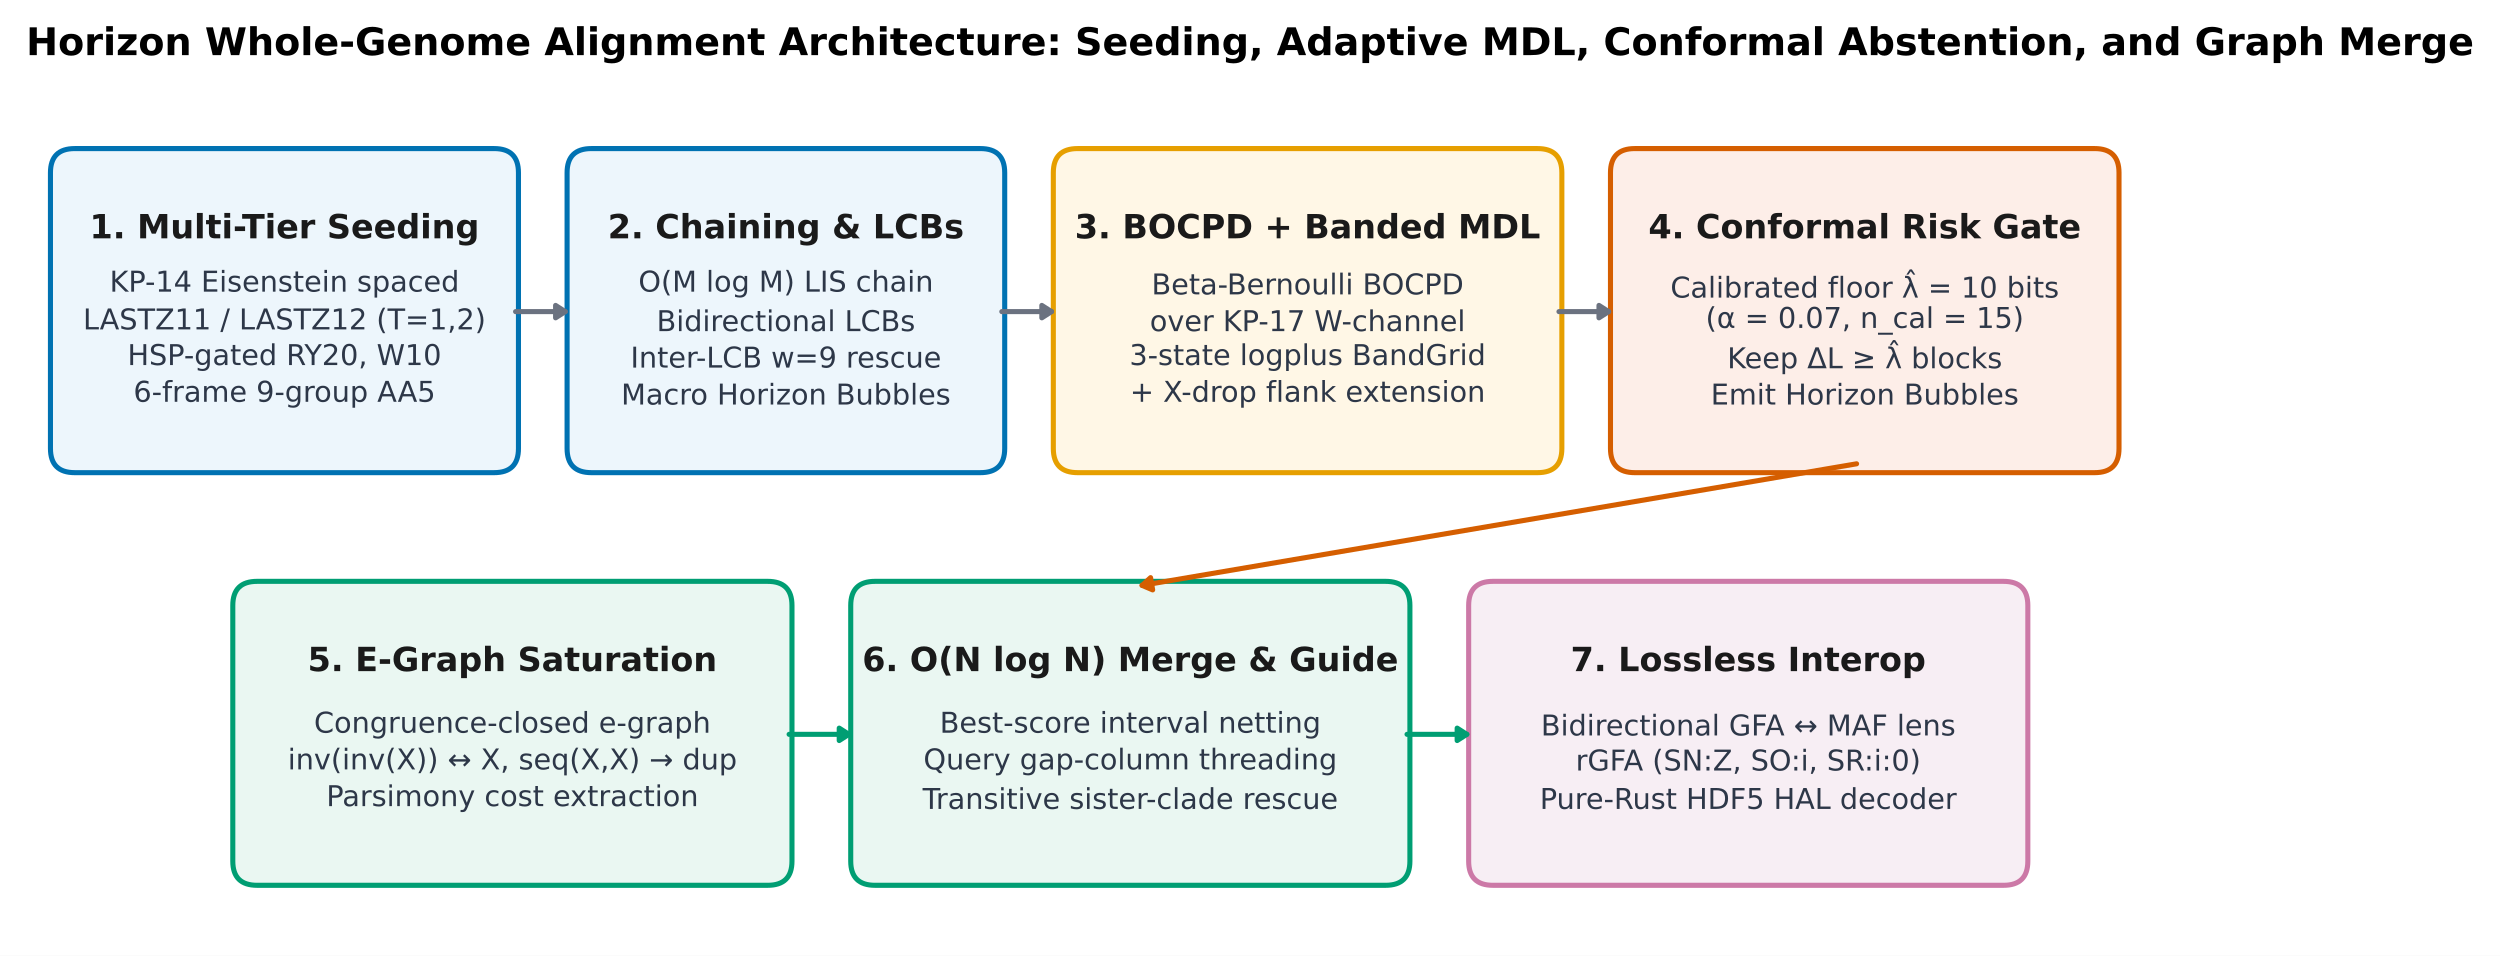
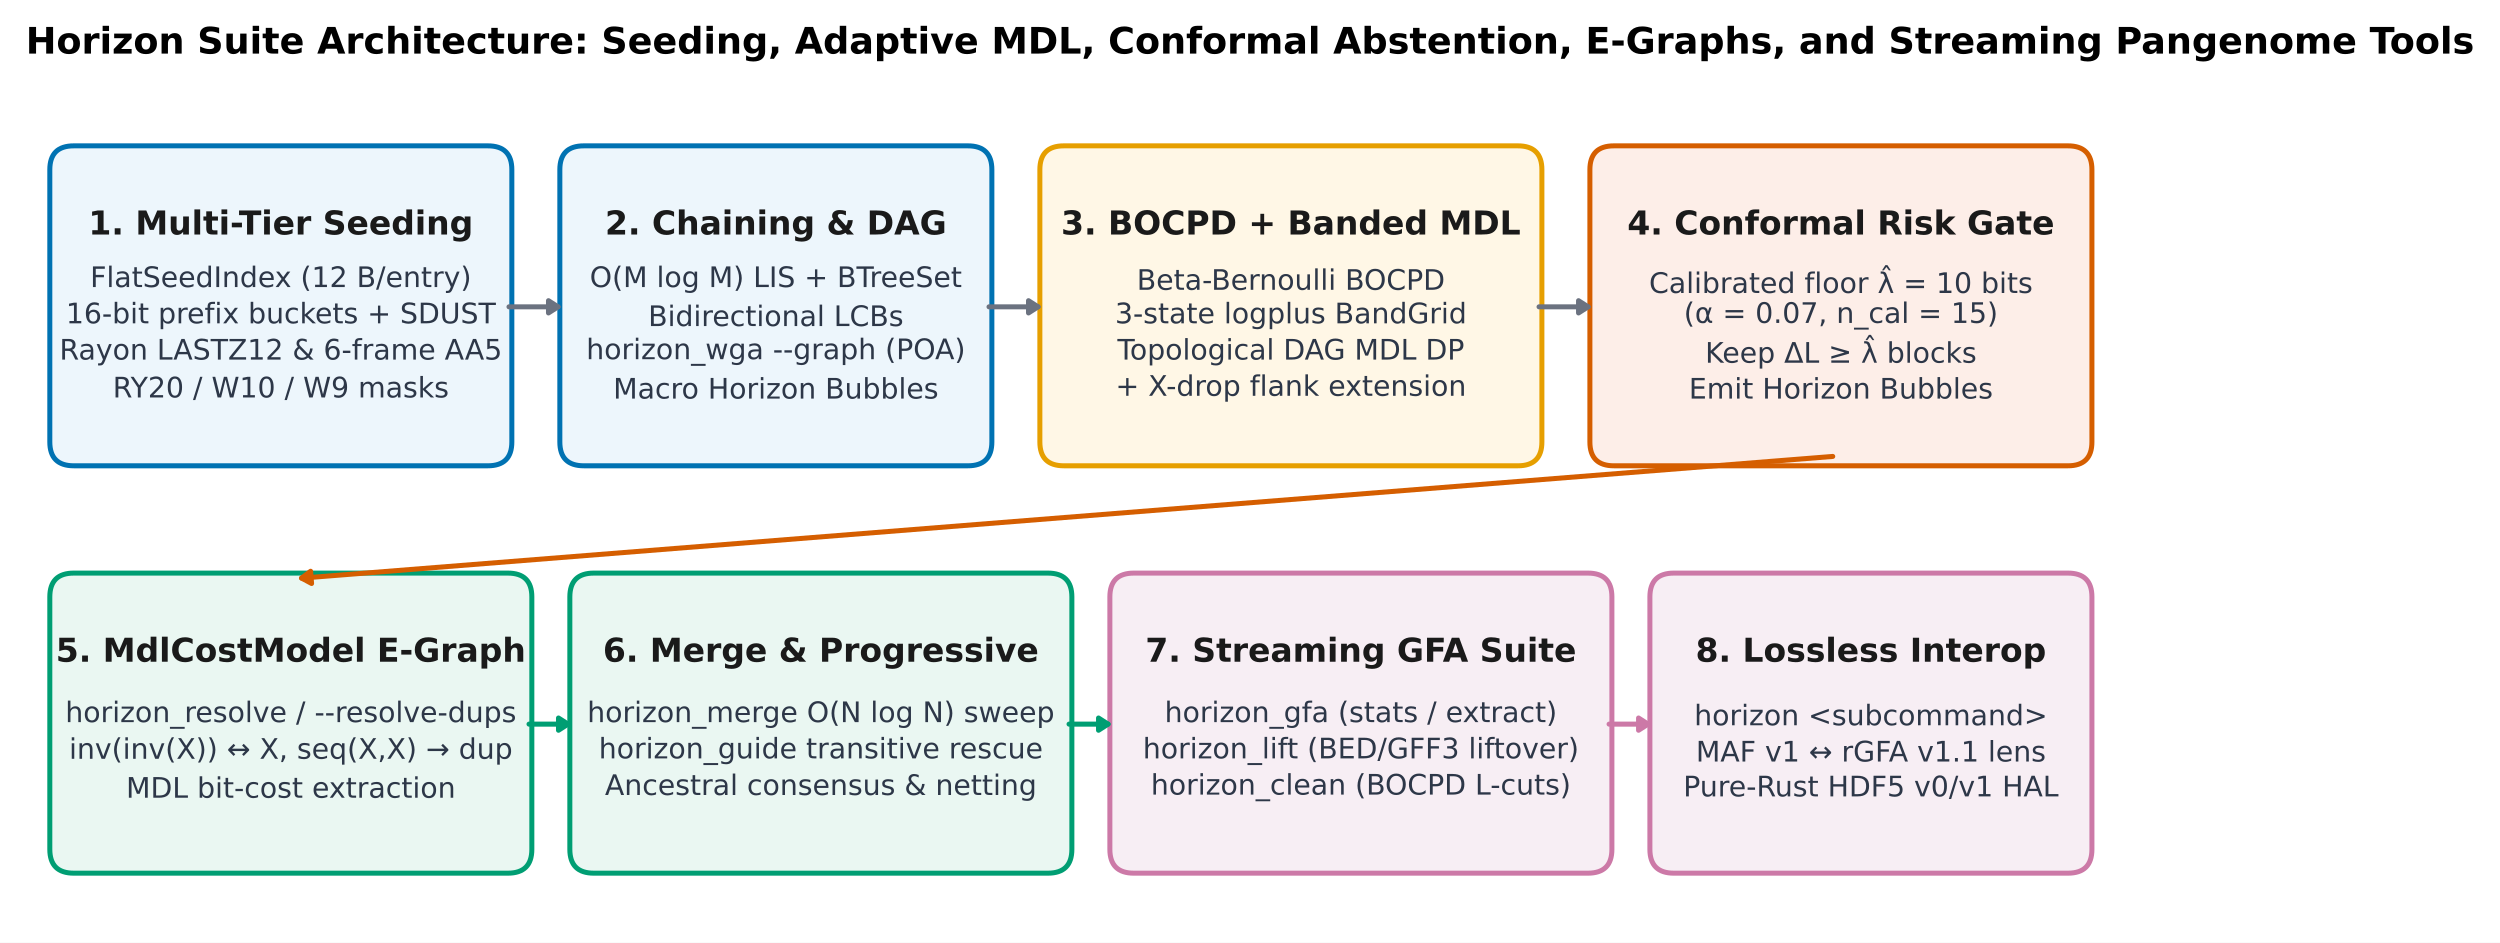
- <svg xmlns="http://www.w3.org/2000/svg" width="688.548pt" height="263.226pt" viewBox="0 0 688.548 263.226" version="1.1">
+ <svg xmlns="http://www.w3.org/2000/svg" width="697.464pt" height="262.998pt" viewBox="0 0 697.464 262.998" version="1.1">
  <defs>
    <style type="text/css">*{stroke-linejoin: round; stroke-linecap: butt}</style>
  </defs>
  <g id="figure_1">
    <g id="patch_1">
-       <path d="M 0 263.226  L 688.548 263.226  L 688.548 0  L 0 0  z " style="fill: #ffffff" />
+       <path d="M 0 262.998  L 697.464 262.998  L 697.464 0  L 0 0  z " style="fill: #ffffff" />
    </g>
    <g id="axes_1">
      <g id="patch_2">
-         <path d="M 20.592 130.178  L 136.098 130.178  Q 142.794 130.178 142.794 123.525  L 142.794 47.572  Q 142.794 40.919 136.098 40.919  L 20.592 40.919  Q 13.896 40.919 13.896 47.572  L 13.896 123.525  Q 13.896 130.178 20.592 130.178  z " clip-path="url(#pe5eae5ffbd)" style="fill: #edf6fc; stroke: #0072b2; stroke-width: 1.4; stroke-linejoin: miter" />
+         <path d="M 20.592 129.95  L 136.098 129.95  Q 142.794 129.95 142.794 123.297  L 142.794 47.344  Q 142.794 40.691 136.098 40.691  L 20.592 40.691  Q 13.896 40.691 13.896 47.344  L 13.896 123.297  Q 13.896 129.95 20.592 129.95  z " clip-path="url(#p9441edadda)" style="fill: #edf6fc; stroke: #0072b2; stroke-width: 1.4; stroke-linejoin: miter" />
      </g>
      <g id="patch_3">
-         <path d="M 162.882 130.178  L 270.018 130.178  Q 276.714 130.178 276.714 123.525  L 276.714 47.572  Q 276.714 40.919 270.018 40.919  L 162.882 40.919  Q 156.186 40.919 156.186 47.572  L 156.186 123.525  Q 156.186 130.178 162.882 130.178  z " clip-path="url(#pe5eae5ffbd)" style="fill: #edf6fc; stroke: #0072b2; stroke-width: 1.4; stroke-linejoin: miter" />
+         <path d="M 162.882 129.95  L 270.018 129.95  Q 276.714 129.95 276.714 123.297  L 276.714 47.344  Q 276.714 40.691 270.018 40.691  L 162.882 40.691  Q 156.186 40.691 156.186 47.344  L 156.186 123.297  Q 156.186 129.95 162.882 129.95  z " clip-path="url(#p9441edadda)" style="fill: #edf6fc; stroke: #0072b2; stroke-width: 1.4; stroke-linejoin: miter" />
      </g>
      <g id="patch_4">
-         <path d="M 296.802 130.178  L 423.468 130.178  Q 430.164 130.178 430.164 123.525  L 430.164 47.572  Q 430.164 40.919 423.468 40.919  L 296.802 40.919  Q 290.106 40.919 290.106 47.572  L 290.106 123.525  Q 290.106 130.178 296.802 130.178  z " clip-path="url(#pe5eae5ffbd)" style="fill: #fff7e6; stroke: #e69f00; stroke-width: 1.4; stroke-linejoin: miter" />
+         <path d="M 296.802 129.95  L 423.468 129.95  Q 430.164 129.95 430.164 123.297  L 430.164 47.344  Q 430.164 40.691 423.468 40.691  L 296.802 40.691  Q 290.106 40.691 290.106 47.344  L 290.106 123.297  Q 290.106 129.95 296.802 129.95  z " clip-path="url(#p9441edadda)" style="fill: #fff7e6; stroke: #e69f00; stroke-width: 1.4; stroke-linejoin: miter" />
      </g>
      <g id="patch_5">
-         <path d="M 450.252 130.178  L 576.918 130.178  Q 583.614 130.178 583.614 123.525  L 583.614 47.572  Q 583.614 40.919 576.918 40.919  L 450.252 40.919  Q 443.556 40.919 443.556 47.572  L 443.556 123.525  Q 443.556 130.178 450.252 130.178  z " clip-path="url(#pe5eae5ffbd)" style="fill: #fdeee8; stroke: #d55e00; stroke-width: 1.4; stroke-linejoin: miter" />
+         <path d="M 450.252 129.95  L 576.918 129.95  Q 583.614 129.95 583.614 123.297  L 583.614 47.344  Q 583.614 40.691 576.918 40.691  L 450.252 40.691  Q 443.556 40.691 443.556 47.344  L 443.556 123.297  Q 443.556 129.95 450.252 129.95  z " clip-path="url(#p9441edadda)" style="fill: #fdeee8; stroke: #d55e00; stroke-width: 1.4; stroke-linejoin: miter" />
      </g>
      <g id="patch_6">
-         <path d="M 70.812 243.83  L 211.428 243.83  Q 218.124 243.83 218.124 237.177  L 218.124 166.768  Q 218.124 160.115 211.428 160.115  L 70.812 160.115  Q 64.116 160.115 64.116 166.768  L 64.116 237.177  Q 64.116 243.83 70.812 243.83  z " clip-path="url(#pe5eae5ffbd)" style="fill: #eaf7f2; stroke: #009e73; stroke-width: 1.4; stroke-linejoin: miter" />
+         <path d="M 20.592 243.602  L 141.678 243.602  Q 148.374 243.602 148.374 236.949  L 148.374 166.54  Q 148.374 159.887 141.678 159.887  L 20.592 159.887  Q 13.896 159.887 13.896 166.54  L 13.896 236.949  Q 13.896 243.602 20.592 243.602  z " clip-path="url(#p9441edadda)" style="fill: #eaf7f2; stroke: #009e73; stroke-width: 1.4; stroke-linejoin: miter" />
      </g>
      <g id="patch_7">
-         <path d="M 241.002 243.83  L 381.618 243.83  Q 388.314 243.83 388.314 237.177  L 388.314 166.768  Q 388.314 160.115 381.618 160.115  L 241.002 160.115  Q 234.306 160.115 234.306 166.768  L 234.306 237.177  Q 234.306 243.83 241.002 243.83  z " clip-path="url(#pe5eae5ffbd)" style="fill: #eaf7f2; stroke: #009e73; stroke-width: 1.4; stroke-linejoin: miter" />
+         <path d="M 165.672 243.602  L 292.338 243.602  Q 299.034 243.602 299.034 236.949  L 299.034 166.54  Q 299.034 159.887 292.338 159.887  L 165.672 159.887  Q 158.976 159.887 158.976 166.54  L 158.976 236.949  Q 158.976 243.602 165.672 243.602  z " clip-path="url(#p9441edadda)" style="fill: #eaf7f2; stroke: #009e73; stroke-width: 1.4; stroke-linejoin: miter" />
      </g>
      <g id="patch_8">
-         <path d="M 411.192 243.83  L 551.808 243.83  Q 558.504 243.83 558.504 237.177  L 558.504 166.768  Q 558.504 160.115 551.808 160.115  L 411.192 160.115  Q 404.496 160.115 404.496 166.768  L 404.496 237.177  Q 404.496 243.83 411.192 243.83  z " clip-path="url(#pe5eae5ffbd)" style="fill: #f7eef4; stroke: #cc79a7; stroke-width: 1.4; stroke-linejoin: miter" />
+         <path d="M 316.332 243.602  L 442.998 243.602  Q 449.694 243.602 449.694 236.949  L 449.694 166.54  Q 449.694 159.887 442.998 159.887  L 316.332 159.887  Q 309.636 159.887 309.636 166.54  L 309.636 236.949  Q 309.636 243.602 316.332 243.602  z " clip-path="url(#p9441edadda)" style="fill: #f7eef4; stroke: #cc79a7; stroke-width: 1.4; stroke-linejoin: miter" />
+       </g>
+       <g id="patch_9">
+         <path d="M 466.992 243.602  L 576.918 243.602  Q 583.614 243.602 583.614 236.949  L 583.614 166.54  Q 583.614 159.887 576.918 159.887  L 466.992 159.887  Q 460.296 159.887 460.296 166.54  L 460.296 236.949  Q 460.296 243.602 466.992 243.602  z " clip-path="url(#p9441edadda)" style="fill: #f7eef4; stroke: #cc79a7; stroke-width: 1.4; stroke-linejoin: miter" />
      </g>
      <g id="text_1">
-         <text style="font-weight: 700; font-size: 9.2px; font-family: 'DejaVu Sans', 'Arial', 'Helvetica', sans-serif; text-anchor: middle; fill: #1a1a1a" x="78.345" y="65.651" transform="rotate(-0 78.345 65.65052)">1. Multi-Tier Seeding</text>
+         <text style="font-weight: 700; font-size: 9.2px; font-family: 'DejaVu Sans', 'Arial', 'Helvetica', sans-serif; text-anchor: middle; fill: #1a1a1a" x="78.345" y="65.423" transform="rotate(-0 78.345 65.42257)">1. Multi-Tier Seeding</text>
      </g>
      <g id="text_2">
-         <text style="font-size: 7.9px; font-family: 'DejaVu Sans', 'Arial', 'Helvetica', sans-serif; fill: #2d3748" transform="translate(30.17969 80.32187)">KP-14 Eisenstein spaced</text>
-         <text style="font-size: 7.9px; font-family: 'DejaVu Sans', 'Arial', 'Helvetica', sans-serif; fill: #2d3748" transform="translate(22.86972 90.73012)">LASTZ11 / LASTZ12 (T=1,2)</text>
-         <text style="font-size: 7.9px; font-family: 'DejaVu Sans', 'Arial', 'Helvetica', sans-serif; fill: #2d3748" transform="translate(35.10299 100.5459)">HSP-gated RY20, W10</text>
-         <text style="font-size: 7.9px; font-family: 'DejaVu Sans', 'Arial', 'Helvetica', sans-serif; fill: #2d3748" transform="translate(36.74533 110.6579)">6-frame 9-group AA5</text>
+         <text style="font-size: 7.9px; font-family: 'DejaVu Sans', 'Arial', 'Helvetica', sans-serif; fill: #2d3748" transform="translate(25.15084 80.09391)">FlatSeedIndex (12 B/entry)</text>
+         <text style="font-size: 7.9px; font-family: 'DejaVu Sans', 'Arial', 'Helvetica', sans-serif; fill: #2d3748" transform="translate(18.38153 90.20591)">16-bit prefix buckets + SDUST</text>
+         <text style="font-size: 7.9px; font-family: 'DejaVu Sans', 'Arial', 'Helvetica', sans-serif; fill: #2d3748" transform="translate(16.58243 100.3179)">Rayon LASTZ12 &amp; 6-frame AA5</text>
+         <text style="font-size: 7.9px; font-family: 'DejaVu Sans', 'Arial', 'Helvetica', sans-serif; fill: #2d3748" transform="translate(31.45418 110.8848)">RY20 / W10 / W9 masks</text>
      </g>
      <g id="text_3">
-         <text style="font-weight: 700; font-size: 9.2px; font-family: 'DejaVu Sans', 'Arial', 'Helvetica', sans-serif; text-anchor: middle; fill: #1a1a1a" x="216.45" y="65.651" transform="rotate(-0 216.45 65.65052)">2. Chaining &amp; LCBs</text>
+         <text style="font-weight: 700; font-size: 9.2px; font-family: 'DejaVu Sans', 'Arial', 'Helvetica', sans-serif; text-anchor: middle; fill: #1a1a1a" x="216.45" y="65.423" transform="rotate(-0 216.45 65.42257)">2. Chaining &amp; DAG</text>
      </g>
      <g id="text_4">
-         <text style="font-size: 7.9px; font-family: 'DejaVu Sans', 'Arial', 'Helvetica', sans-serif; fill: #2d3748" transform="translate(175.8286 80.32187)">O(M log M) LIS chain</text>
-         <text style="font-size: 7.9px; font-family: 'DejaVu Sans', 'Arial', 'Helvetica', sans-serif; fill: #2d3748" transform="translate(180.8321 91.19918)">Bidirectional LCBs</text>
-         <text style="font-size: 7.9px; font-family: 'DejaVu Sans', 'Arial', 'Helvetica', sans-serif; fill: #2d3748" transform="translate(173.6419 101.2414)">Inter-LCB w=9 rescue</text>
-         <text style="font-size: 7.9px; font-family: 'DejaVu Sans', 'Arial', 'Helvetica', sans-serif; fill: #2d3748" transform="translate(171.0688 111.4232)">Macro Horizon Bubbles</text>
+         <text style="font-size: 7.9px; font-family: 'DejaVu Sans', 'Arial', 'Helvetica', sans-serif; fill: #2d3748" transform="translate(164.5334 80.09391)">O(M log M) LIS + BTreeSet</text>
+         <text style="font-size: 7.9px; font-family: 'DejaVu Sans', 'Arial', 'Helvetica', sans-serif; fill: #2d3748" transform="translate(180.8321 90.97123)">Bidirectional LCBs</text>
+         <text style="font-size: 7.9px; font-family: 'DejaVu Sans', 'Arial', 'Helvetica', sans-serif; fill: #2d3748" transform="translate(163.5515 100.2081)">horizon_wga --graph (POA)</text>
+         <text style="font-size: 7.9px; font-family: 'DejaVu Sans', 'Arial', 'Helvetica', sans-serif; fill: #2d3748" transform="translate(171.0688 111.1952)">Macro Horizon Bubbles</text>
      </g>
      <g id="text_5">
-         <text style="font-weight: 700; font-size: 9.2px; font-family: 'DejaVu Sans', 'Arial', 'Helvetica', sans-serif; text-anchor: middle; fill: #1a1a1a" x="360.135" y="65.651" transform="rotate(-0 360.135 65.65052)">3. BOCPD + Banded MDL</text>
+         <text style="font-weight: 700; font-size: 9.2px; font-family: 'DejaVu Sans', 'Arial', 'Helvetica', sans-serif; text-anchor: middle; fill: #1a1a1a" x="360.135" y="65.423" transform="rotate(-0 360.135 65.42257)">3. BOCPD + Banded MDL</text>
      </g>
      <g id="text_6">
-         <text style="font-size: 7.9px; font-family: 'DejaVu Sans', 'Arial', 'Helvetica', sans-serif; fill: #2d3748" transform="translate(317.143 81.08718)">Beta-Bernoulli BOCPD</text>
-         <text style="font-size: 7.9px; font-family: 'DejaVu Sans', 'Arial', 'Helvetica', sans-serif; fill: #2d3748" transform="translate(316.6776 91.19918)">over KP-17 W-channel</text>
-         <text style="font-size: 7.9px; font-family: 'DejaVu Sans', 'Arial', 'Helvetica', sans-serif; fill: #2d3748" transform="translate(311.0612 100.5459)">3-state logplus BandGrid</text>
-         <text style="font-size: 7.9px; font-family: 'DejaVu Sans', 'Arial', 'Helvetica', sans-serif; fill: #2d3748" transform="translate(311.2001 110.6579)">+ X-drop flank extension</text>
+         <text style="font-size: 7.9px; font-family: 'DejaVu Sans', 'Arial', 'Helvetica', sans-serif; fill: #2d3748" transform="translate(317.143 80.85922)">Beta-Bernoulli BOCPD</text>
+         <text style="font-size: 7.9px; font-family: 'DejaVu Sans', 'Arial', 'Helvetica', sans-serif; fill: #2d3748" transform="translate(311.0612 90.20591)">3-state logplus BandGrid</text>
+         <text style="font-size: 7.9px; font-family: 'DejaVu Sans', 'Arial', 'Helvetica', sans-serif; fill: #2d3748" transform="translate(311.737 100.3179)">Topological DAG MDL DP</text>
+         <text style="font-size: 7.9px; font-family: 'DejaVu Sans', 'Arial', 'Helvetica', sans-serif; fill: #2d3748" transform="translate(311.2001 110.4299)">+ X-drop flank extension</text>
      </g>
      <g id="text_7">
-         <text style="font-weight: 700; font-size: 9.2px; font-family: 'DejaVu Sans', 'Arial', 'Helvetica', sans-serif; text-anchor: middle; fill: #1a1a1a" x="513.585" y="65.651" transform="rotate(-0 513.585 65.65052)">4. Conformal Risk Gate</text>
+         <text style="font-weight: 700; font-size: 9.2px; font-family: 'DejaVu Sans', 'Arial', 'Helvetica', sans-serif; text-anchor: middle; fill: #1a1a1a" x="513.585" y="65.423" transform="rotate(-0 513.585 65.42257)">4. Conformal Risk Gate</text>
      </g>
      <g id="text_8">
-         <text style="font-size: 7.9px; font-family: 'DejaVu Sans', 'Arial', 'Helvetica', sans-serif; fill: #2d3748" transform="translate(460.065 81.96482)">Calibrated floor λ̂ = 10 bits</text>
-         <text style="font-size: 7.9px; font-family: 'DejaVu Sans', 'Arial', 'Helvetica', sans-serif; fill: #2d3748" transform="translate(469.7573 90.32401)">(α = 0.07, n_cal = 15)</text>
-         <text style="font-size: 7.9px; font-family: 'DejaVu Sans', 'Arial', 'Helvetica', sans-serif; fill: #2d3748" transform="translate(475.7119 101.4235)">Keep ΔL ≥ λ̂ blocks</text>
-         <text style="font-size: 7.9px; font-family: 'DejaVu Sans', 'Arial', 'Helvetica', sans-serif; fill: #2d3748" transform="translate(471.1688 111.4232)">Emit Horizon Bubbles</text>
-       </g>
-       <g id="patch_9">
-         <path d="M 142 85.826  Q 149.487 85.826 155.68 85.826  " style="fill: none; stroke: #6b7280; stroke-width: 1.4; stroke-linecap: round" />
-         <path d="M 153.02 84.116  L 155.68 85.826  L 153.02 87.536  z " style="fill: #6b7280; stroke: #6b7280; stroke-width: 1.4; stroke-linecap: round" />
+         <text style="font-size: 7.9px; font-family: 'DejaVu Sans', 'Arial', 'Helvetica', sans-serif; fill: #2d3748" transform="translate(460.065 81.73687)">Calibrated floor λ̂ = 10 bits</text>
+         <text style="font-size: 7.9px; font-family: 'DejaVu Sans', 'Arial', 'Helvetica', sans-serif; fill: #2d3748" transform="translate(469.7573 90.09605)">(α = 0.07, n_cal = 15)</text>
+         <text style="font-size: 7.9px; font-family: 'DejaVu Sans', 'Arial', 'Helvetica', sans-serif; fill: #2d3748" transform="translate(475.7119 101.1956)">Keep ΔL ≥ λ̂ blocks</text>
+         <text style="font-size: 7.9px; font-family: 'DejaVu Sans', 'Arial', 'Helvetica', sans-serif; fill: #2d3748" transform="translate(471.1688 111.1952)">Emit Horizon Bubbles</text>
      </g>
      <g id="patch_10">
-         <path d="M 275.92 85.826  Q 283.407 85.826 289.6 85.826  " style="fill: none; stroke: #6b7280; stroke-width: 1.4; stroke-linecap: round" />
-         <path d="M 286.94 84.116  L 289.6 85.826  L 286.94 87.536  z " style="fill: #6b7280; stroke: #6b7280; stroke-width: 1.4; stroke-linecap: round" />
+         <path d="M 142 85.598  Q 149.487 85.598 155.68 85.598  " style="fill: none; stroke: #6b7280; stroke-width: 1.4; stroke-linecap: round" />
+         <path d="M 153.02 83.888  L 155.68 85.598  L 153.02 87.308  z " style="fill: #6b7280; stroke: #6b7280; stroke-width: 1.4; stroke-linecap: round" />
      </g>
      <g id="patch_11">
-         <path d="M 429.37 85.826  Q 436.857 85.826 443.05 85.826  " style="fill: none; stroke: #6b7280; stroke-width: 1.4; stroke-linecap: round" />
-         <path d="M 440.39 84.116  L 443.05 85.826  L 440.39 87.536  z " style="fill: #6b7280; stroke: #6b7280; stroke-width: 1.4; stroke-linecap: round" />
+         <path d="M 275.92 85.598  Q 283.407 85.598 289.6 85.598  " style="fill: none; stroke: #6b7280; stroke-width: 1.4; stroke-linecap: round" />
+         <path d="M 286.94 83.888  L 289.6 85.598  L 286.94 87.308  z " style="fill: #6b7280; stroke: #6b7280; stroke-width: 1.4; stroke-linecap: round" />
+       </g>
+       <g id="patch_12">
+         <path d="M 429.37 85.598  Q 436.857 85.598 443.05 85.598  " style="fill: none; stroke: #6b7280; stroke-width: 1.4; stroke-linecap: round" />
+         <path d="M 440.39 83.888  L 443.05 85.598  L 440.39 87.308  z " style="fill: #6b7280; stroke: #6b7280; stroke-width: 1.4; stroke-linecap: round" />
      </g>
      <g id="text_9">
-         <text style="font-weight: 700; font-size: 9.2px; font-family: 'DejaVu Sans', 'Arial', 'Helvetica', sans-serif; text-anchor: middle; fill: #1a1a1a" x="141.12" y="184.847" transform="rotate(-0 141.12 184.8465)">5. E-Graph Saturation</text>
+         <text style="font-weight: 700; font-size: 9.2px; font-family: 'DejaVu Sans', 'Arial', 'Helvetica', sans-serif; text-anchor: middle; fill: #1a1a1a" x="81.135" y="184.619" transform="rotate(-0 81.135 184.6186)">5. MdlCostModel E-Graph</text>
      </g>
      <g id="text_10">
-         <text style="font-size: 7.9px; font-family: 'DejaVu Sans', 'Arial', 'Helvetica', sans-serif; fill: #2d3748" transform="translate(86.48965 201.8019)">Congruence-closed e-graph</text>
-         <text style="font-size: 7.9px; font-family: 'DejaVu Sans', 'Arial', 'Helvetica', sans-serif; fill: #2d3748" transform="translate(79.25127 211.9139)">inv(inv(X)) ↔ X, seq(X,X) → dup</text>
-         <text style="font-size: 7.9px; font-family: 'DejaVu Sans', 'Arial', 'Helvetica', sans-serif; fill: #2d3748" transform="translate(89.87431 222.0259)">Parsimony cost extraction</text>
+         <text style="font-size: 7.9px; font-family: 'DejaVu Sans', 'Arial', 'Helvetica', sans-serif; fill: #2d3748" transform="translate(18.21705 201.4641)">horizon_resolve / --resolve-dups</text>
+         <text style="font-size: 7.9px; font-family: 'DejaVu Sans', 'Arial', 'Helvetica', sans-serif; fill: #2d3748" transform="translate(19.26627 211.6859)">inv(inv(X)) ↔ X, seq(X,X) → dup</text>
+         <text style="font-size: 7.9px; font-family: 'DejaVu Sans', 'Arial', 'Helvetica', sans-serif; fill: #2d3748" transform="translate(35.16996 222.5632)">MDL bit-cost extraction</text>
      </g>
      <g id="text_11">
-         <text style="font-weight: 700; font-size: 9.2px; font-family: 'DejaVu Sans', 'Arial', 'Helvetica', sans-serif; text-anchor: middle; fill: #1a1a1a" x="311.31" y="184.847" transform="rotate(-0 311.31 184.8465)">6. O(N log N) Merge &amp; Guide</text>
+         <text style="font-weight: 700; font-size: 9.2px; font-family: 'DejaVu Sans', 'Arial', 'Helvetica', sans-serif; text-anchor: middle; fill: #1a1a1a" x="229.005" y="184.619" transform="rotate(-0 229.005 184.6186)">6. Merge &amp; Progressive</text>
      </g>
      <g id="text_12">
-         <text style="font-size: 7.9px; font-family: 'DejaVu Sans', 'Arial', 'Helvetica', sans-serif; fill: #2d3748" transform="translate(258.8151 201.8019)">Best-score interval netting</text>
-         <text style="font-size: 7.9px; font-family: 'DejaVu Sans', 'Arial', 'Helvetica', sans-serif; fill: #2d3748" transform="translate(254.3374 211.9139)">Query gap-column threading</text>
-         <text style="font-size: 7.9px; font-family: 'DejaVu Sans', 'Arial', 'Helvetica', sans-serif; fill: #2d3748" transform="translate(254.1035 222.7912)">Transitive sister-clade rescue</text>
+         <text style="font-size: 7.9px; font-family: 'DejaVu Sans', 'Arial', 'Helvetica', sans-serif; fill: #2d3748" transform="translate(163.8226 201.4641)">horizon_merge O(N log N) sweep</text>
+         <text style="font-size: 7.9px; font-family: 'DejaVu Sans', 'Arial', 'Helvetica', sans-serif; fill: #2d3748" transform="translate(167.0418 211.5761)">horizon_guide transitive rescue</text>
+         <text style="font-size: 7.9px; font-family: 'DejaVu Sans', 'Arial', 'Helvetica', sans-serif; fill: #2d3748" transform="translate(168.7613 221.7979)">Ancestral consensus &amp; netting</text>
      </g>
      <g id="text_13">
-         <text style="font-weight: 700; font-size: 9.2px; font-family: 'DejaVu Sans', 'Arial', 'Helvetica', sans-serif; text-anchor: middle; fill: #1a1a1a" x="481.5" y="184.847" transform="rotate(-0 481.5 184.8465)">7. Lossless Interop</text>
+         <text style="font-weight: 700; font-size: 9.2px; font-family: 'DejaVu Sans', 'Arial', 'Helvetica', sans-serif; text-anchor: middle; fill: #1a1a1a" x="379.665" y="184.619" transform="rotate(-0 379.665 184.6186)">7. Streaming GFA Suite</text>
      </g>
      <g id="text_14">
-         <text style="font-size: 7.9px; font-family: 'DejaVu Sans', 'Arial', 'Helvetica', sans-serif; fill: #2d3748" transform="translate(424.3898 202.5672)">Bidirectional GFA ↔ MAF lens</text>
-         <text style="font-size: 7.9px; font-family: 'DejaVu Sans', 'Arial', 'Helvetica', sans-serif; fill: #2d3748" transform="translate(433.9673 212.2144)">rGFA (SN:Z, SO:i, SR:i:0)</text>
-         <text style="font-size: 7.9px; font-family: 'DejaVu Sans', 'Arial', 'Helvetica', sans-serif; fill: #2d3748" transform="translate(424.0892 222.7912)">Pure-Rust HDF5 HAL decoder</text>
+         <text style="font-size: 7.9px; font-family: 'DejaVu Sans', 'Arial', 'Helvetica', sans-serif; fill: #2d3748" transform="translate(324.9118 201.4641)">horizon_gfa (stats / extract)</text>
+         <text style="font-size: 7.9px; font-family: 'DejaVu Sans', 'Arial', 'Helvetica', sans-serif; fill: #2d3748" transform="translate(318.8282 211.5761)">horizon_lift (BED/GFF3 liftover)</text>
+         <text style="font-size: 7.9px; font-family: 'DejaVu Sans', 'Arial', 'Helvetica', sans-serif; fill: #2d3748" transform="translate(321.0686 221.6881)">horizon_clean (BOCPD L-cuts)</text>
      </g>
-       <g id="patch_12">
-         <path d="M 511.336 127.741  Q 412.308 144.592 314.555 161.226  " style="fill: none; stroke: #d55e00; stroke-width: 1.4; stroke-linecap: round" />
-         <path d="M 317.464 162.466  L 314.555 161.226  L 316.89 159.094  z " style="fill: #d55e00; stroke: #d55e00; stroke-width: 1.4; stroke-linecap: round" />
+       <g id="text_15">
+         <text style="font-weight: 700; font-size: 9.2px; font-family: 'DejaVu Sans', 'Arial', 'Helvetica', sans-serif; text-anchor: middle; fill: #1a1a1a" x="521.955" y="184.619" transform="rotate(-0 521.955 184.6186)">8. Lossless Interop</text>
+       </g>
+       <g id="text_16">
+         <text style="font-size: 7.9px; font-family: 'DejaVu Sans', 'Arial', 'Helvetica', sans-serif; fill: #2d3748" transform="translate(472.6609 202.3392)">horizon &lt;subcommand&gt;</text>
+         <text style="font-size: 7.9px; font-family: 'DejaVu Sans', 'Arial', 'Helvetica', sans-serif; fill: #2d3748" transform="translate(473.1305 212.4512)">MAF v1 ↔ rGFA v1.1 lens</text>
+         <text style="font-size: 7.9px; font-family: 'DejaVu Sans', 'Arial', 'Helvetica', sans-serif; fill: #2d3748" transform="translate(469.6002 222.183)">Pure-Rust HDF5 v0/v1 HAL</text>
      </g>
      <g id="patch_13">
-         <path d="M 217.334 202.25  Q 226.214 202.25 233.799 202.25  " style="fill: none; stroke: #009e73; stroke-width: 1.4; stroke-linecap: round" />
-         <path d="M 231.139 200.54  L 233.799 202.25  L 231.139 203.96  z " style="fill: #009e73; stroke: #009e73; stroke-width: 1.4; stroke-linecap: round" />
+         <path d="M 511.31 127.336  Q 297.08 144.364 84.14 161.289  " style="fill: none; stroke: #d55e00; stroke-width: 1.4; stroke-linecap: round" />
+         <path d="M 86.927 162.783  L 84.14 161.289  L 86.656 159.374  z " style="fill: #d55e00; stroke: #d55e00; stroke-width: 1.4; stroke-linecap: round" />
      </g>
      <g id="patch_14">
-         <path d="M 387.524 202.25  Q 396.404 202.25 403.989 202.25  " style="fill: none; stroke: #009e73; stroke-width: 1.4; stroke-linecap: round" />
-         <path d="M 401.329 200.54  L 403.989 202.25  L 401.329 203.96  z " style="fill: #009e73; stroke: #009e73; stroke-width: 1.4; stroke-linecap: round" />
+         <path d="M 147.587 202.022  Q 153.678 202.022 158.474 202.022  " style="fill: none; stroke: #009e73; stroke-width: 1.4; stroke-linecap: round" />
+         <path d="M 155.814 200.312  L 158.474 202.022  L 155.814 203.732  z " style="fill: #009e73; stroke: #009e73; stroke-width: 1.4; stroke-linecap: round" />
      </g>
-       <g id="text_15">
-         <text style="font-weight: 700; font-size: 10.5px; font-family: 'DejaVu Sans', 'Arial', 'Helvetica', sans-serif; text-anchor: start" x="7.2" y="15.178" transform="rotate(-0 7.2 15.17836)">Horizon Whole-Genome Alignment Architecture: Seeding, Adaptive MDL, Conformal Abstention, and Graph Merge</text>
+       <g id="patch_15">
+         <path d="M 298.247 202.022  Q 304.338 202.022 309.134 202.022  " style="fill: none; stroke: #009e73; stroke-width: 1.4; stroke-linecap: round" />
+         <path d="M 306.474 200.312  L 309.134 202.022  L 306.474 203.732  z " style="fill: #009e73; stroke: #009e73; stroke-width: 1.4; stroke-linecap: round" />
+       </g>
+       <g id="patch_16">
+         <path d="M 448.907 202.022  Q 454.998 202.022 459.794 202.022  " style="fill: none; stroke: #cc79a7; stroke-width: 1.4; stroke-linecap: round" />
+         <path d="M 457.134 200.312  L 459.794 202.022  L 457.134 203.732  z " style="fill: #cc79a7; stroke: #cc79a7; stroke-width: 1.4; stroke-linecap: round" />
+       </g>
+       <g id="text_17">
+         <text style="font-weight: 700; font-size: 10.2px; font-family: 'DejaVu Sans', 'Arial', 'Helvetica', sans-serif; text-anchor: start" x="7.2" y="14.95" transform="rotate(-0 7.2 14.95041)">Horizon Suite Architecture: Seeding, Adaptive MDL, Conformal Abstention, E-Graphs, and Streaming Pangenome Tools</text>
      </g>
    </g>
  </g>
  <defs>
-     <clipPath id="pe5eae5ffbd">
-       <rect x="7.2" y="23.178" width="585.9" height="232.848" />
+     <clipPath id="p9441edadda">
+       <rect x="7.2" y="22.95" width="585.9" height="232.848" />
    </clipPath>
  </defs>
</svg>
